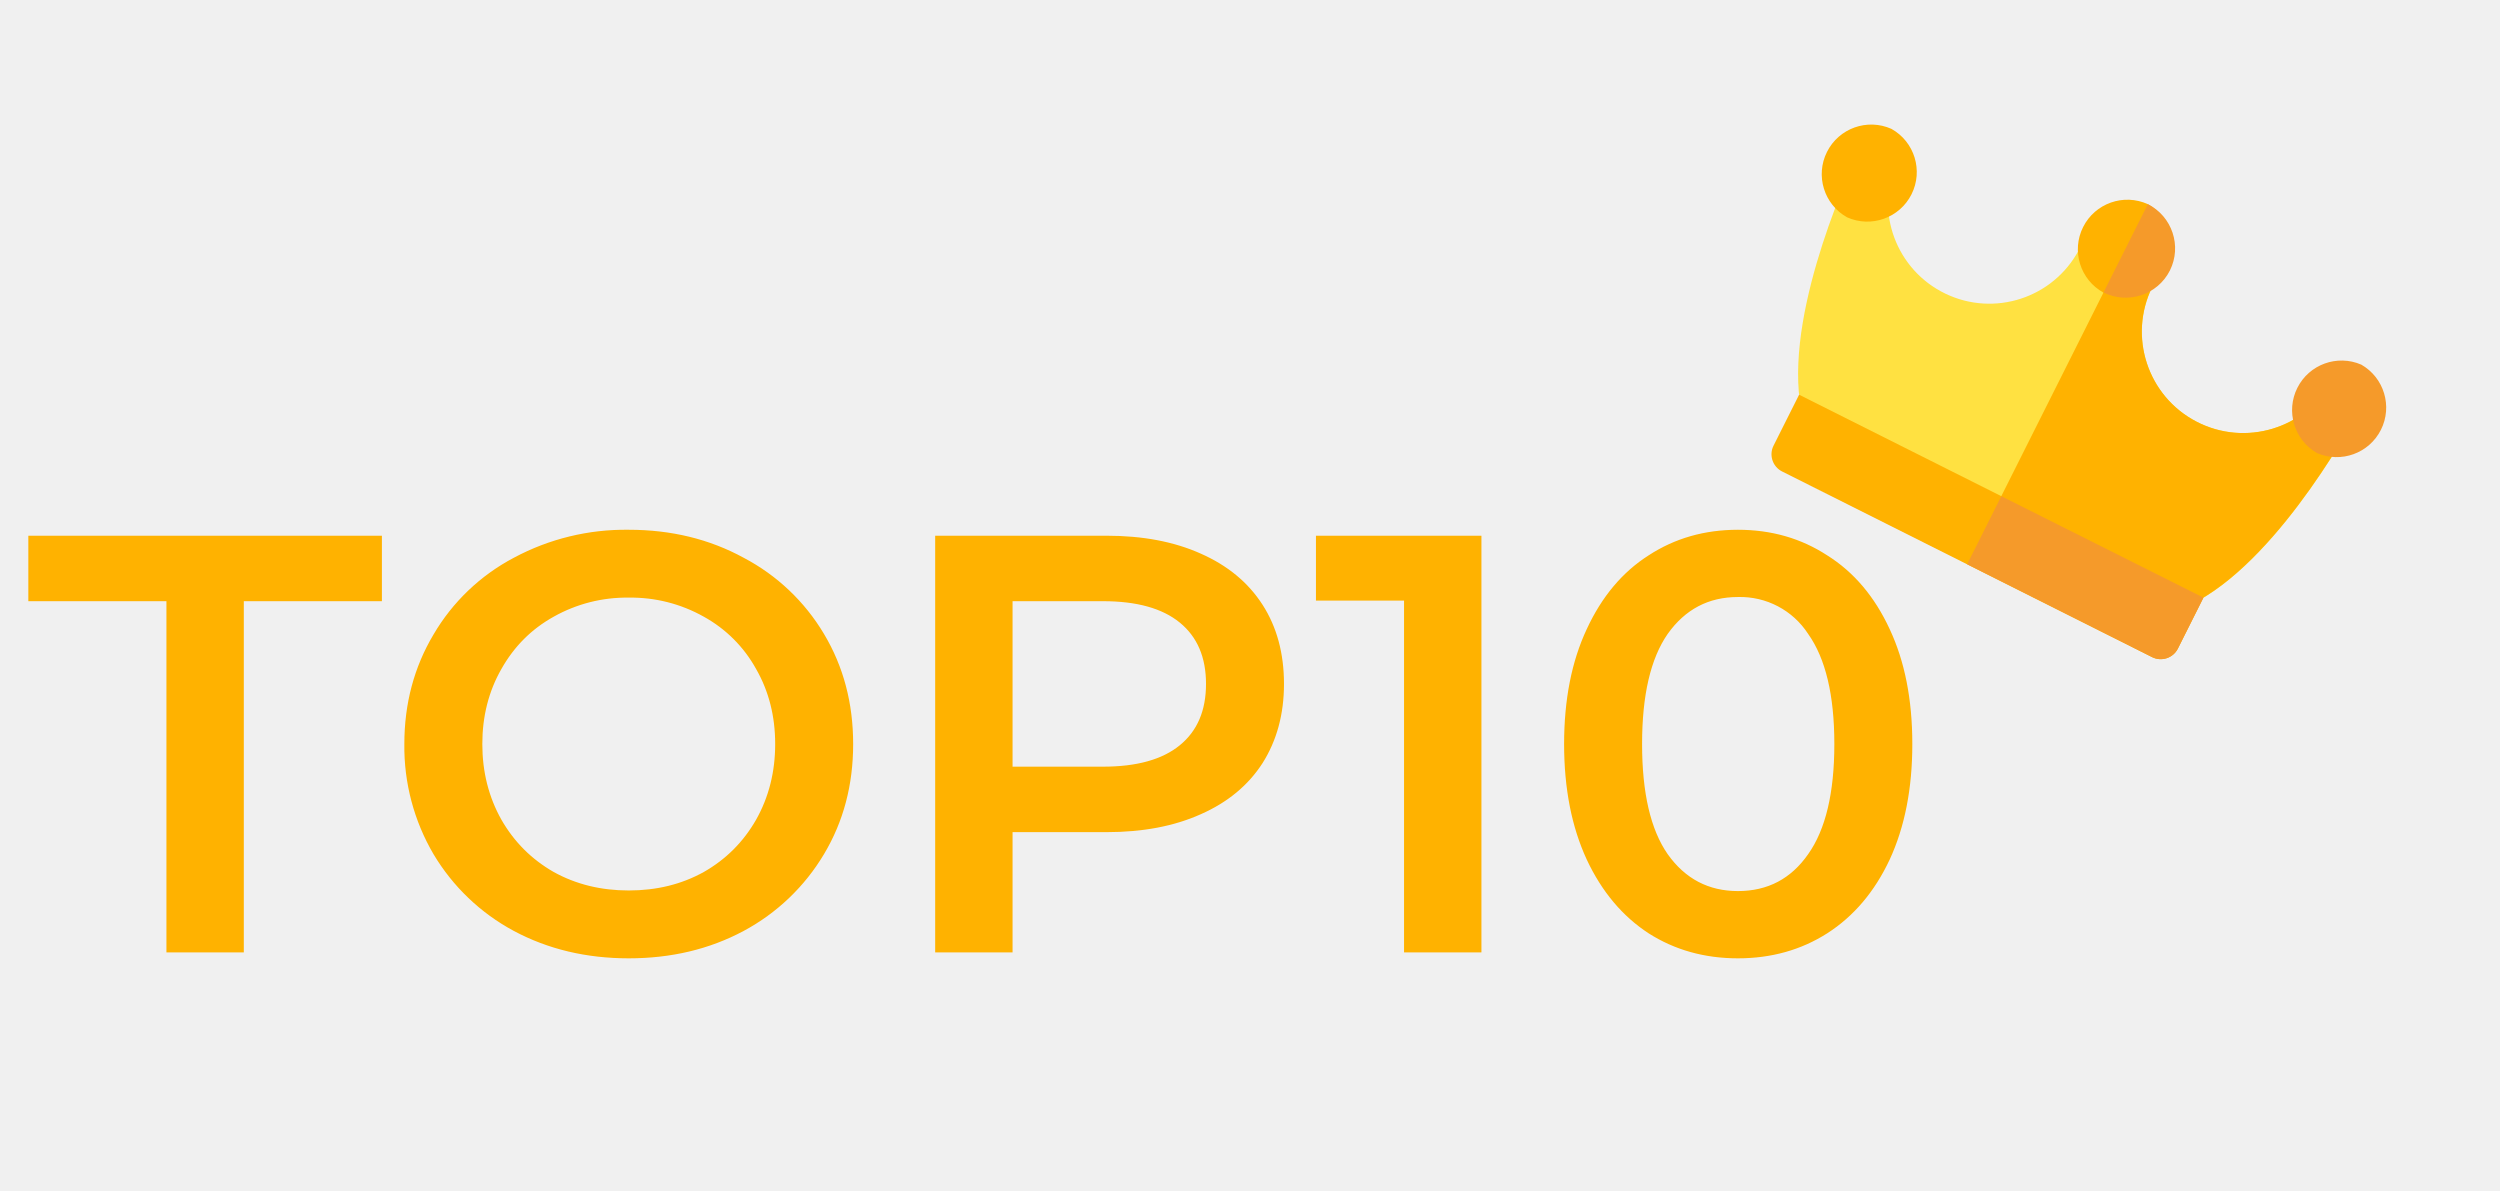
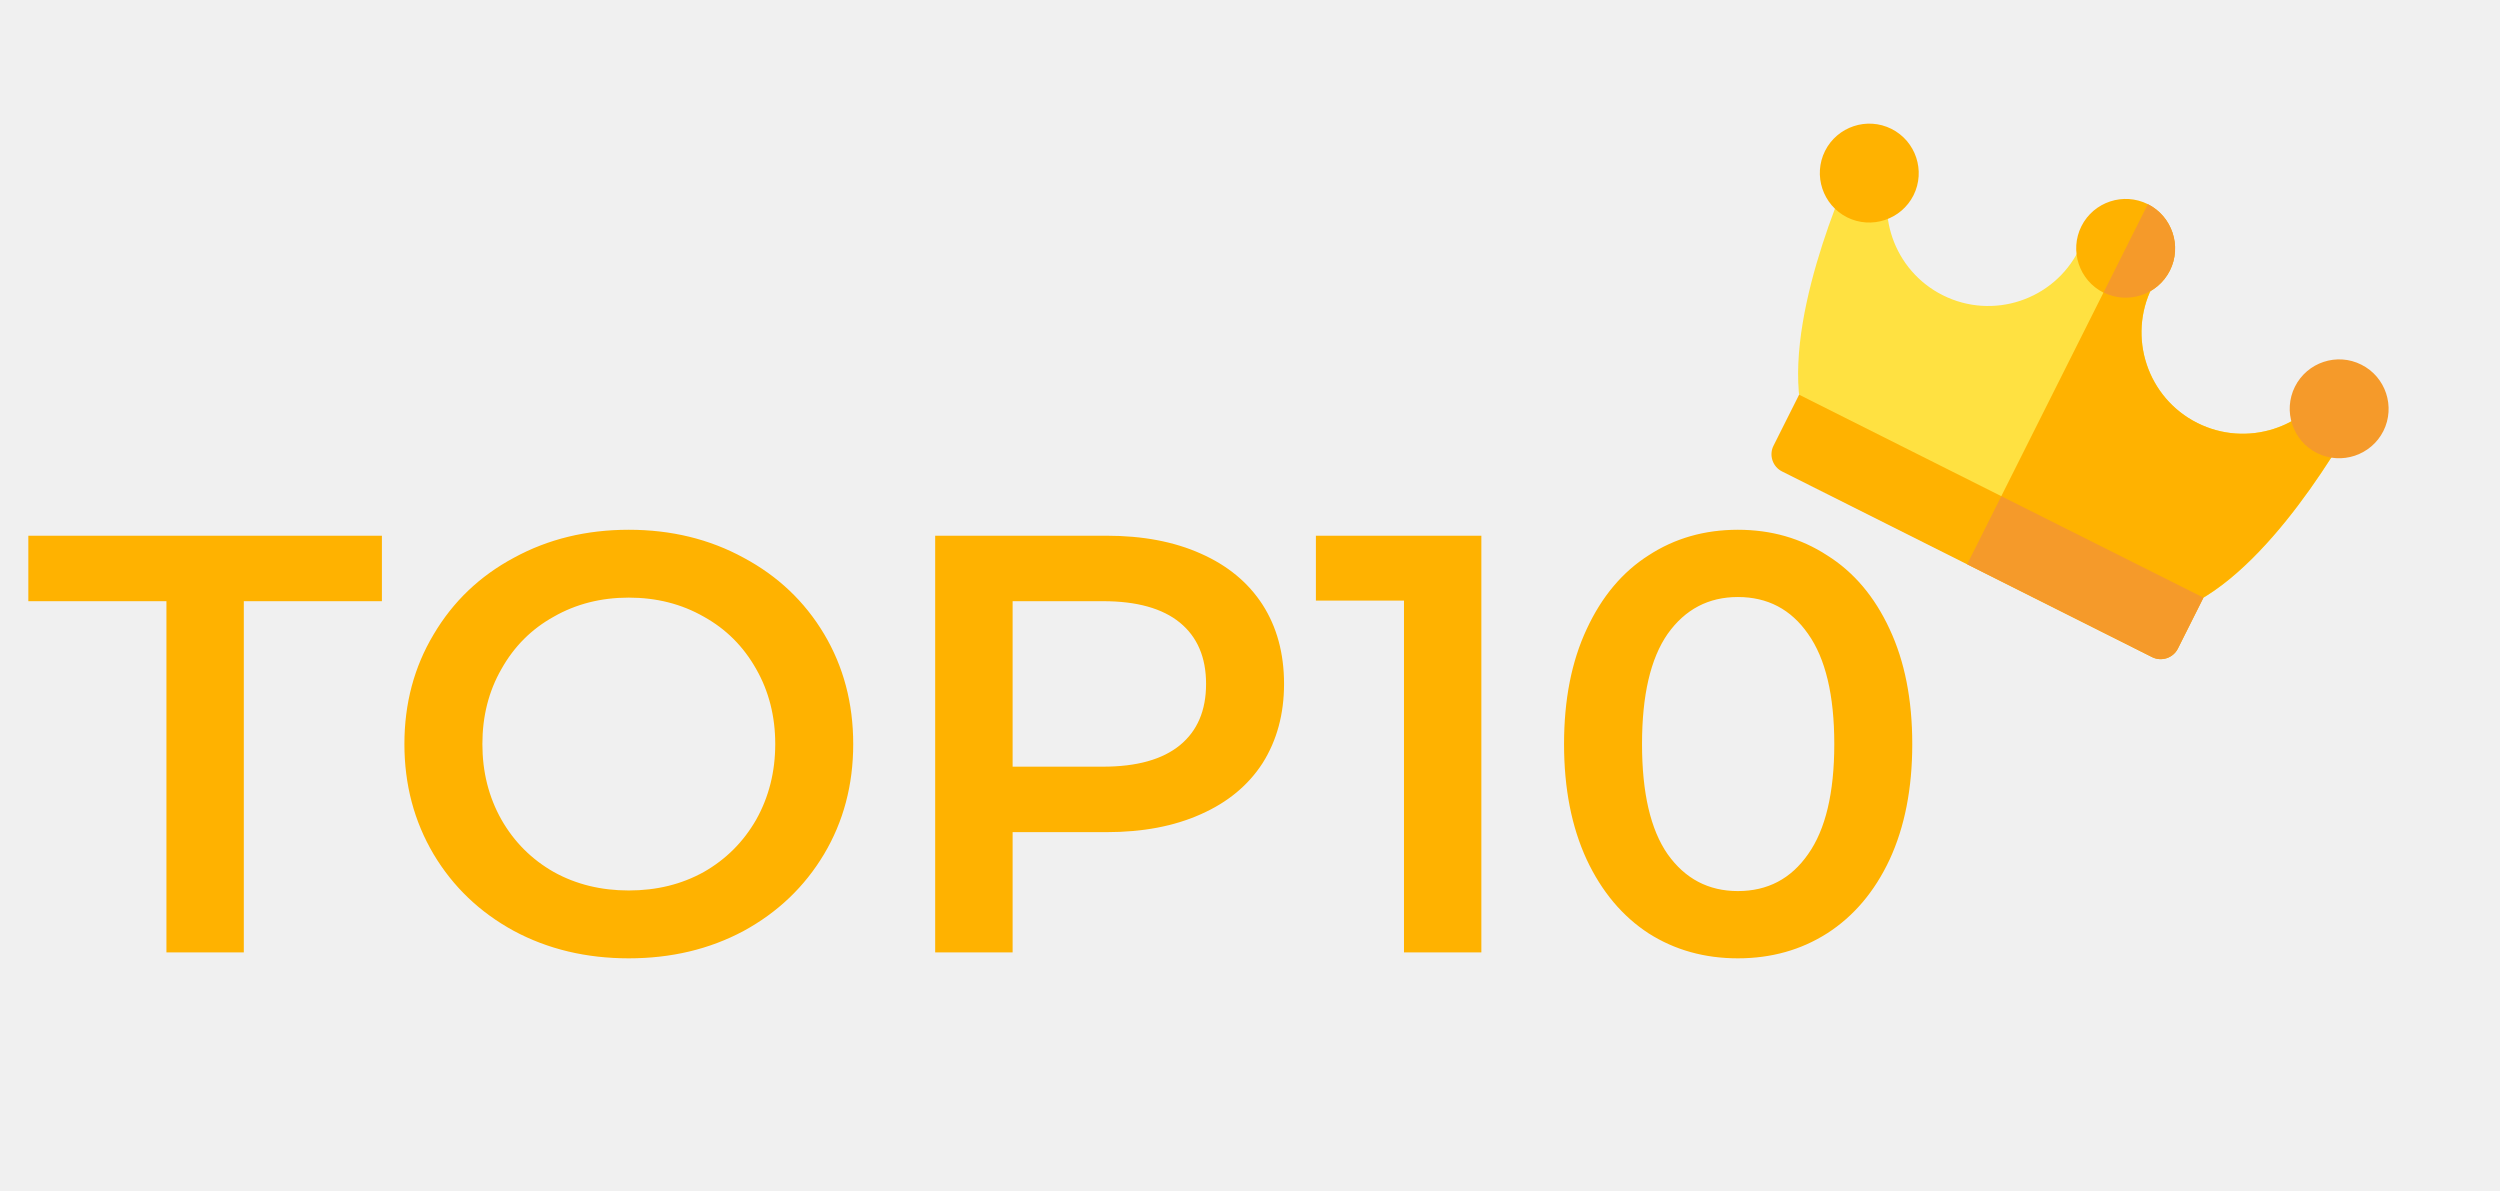
- <svg xmlns="http://www.w3.org/2000/svg" width="42" height="20" fill="none">
-   <path d="M2.796 10.1H.476V9h5.94v1.1h-2.32V16h-1.3v-5.9zm7.767 6c-.713 0-1.356-.153-1.93-.46a3.49 3.49 0 01-1.35-1.29 3.57 3.57 0 01-.49-1.85c0-.68.164-1.293.49-1.84a3.398 3.398 0 011.35-1.29 3.964 3.964 0 011.93-.47c.714 0 1.357.157 1.93.47a3.42 3.42 0 011.35 1.28c.327.547.49 1.163.49 1.85s-.163 1.303-.49 1.85a3.49 3.49 0 01-1.35 1.29c-.573.307-1.216.46-1.93.46zm0-1.14c.467 0 .887-.103 1.26-.31.374-.213.667-.507.88-.88.214-.38.32-.803.32-1.27 0-.467-.106-.887-.32-1.26a2.235 2.235 0 00-.88-.88 2.494 2.494 0 00-1.26-.32 2.5 2.5 0 00-1.26.32c-.373.207-.666.5-.88.88-.213.373-.32.793-.32 1.26 0 .467.107.89.32 1.27.214.373.507.667.88.88.374.207.794.31 1.26.31zM18.591 9c.607 0 1.134.1 1.58.3.454.2.8.487 1.04.86s.36.817.36 1.33c0 .507-.12.95-.36 1.33-.24.373-.586.66-1.04.86-.446.2-.973.3-1.58.3h-1.58V16h-1.3V9h2.88zm-.06 3.88c.567 0 .997-.12 1.29-.36.294-.24.44-.583.44-1.03 0-.447-.146-.79-.44-1.03-.293-.24-.723-.36-1.29-.36h-1.52v2.78h1.52zM24.888 9v7h-1.3v-5.91h-1.48V9h2.78zm4.309 7.1c-.56 0-1.06-.14-1.5-.42-.44-.287-.787-.7-1.04-1.24-.253-.547-.38-1.193-.38-1.94 0-.747.127-1.39.38-1.93.253-.547.6-.96 1.04-1.24.44-.287.94-.43 1.5-.43s1.06.143 1.5.43c.447.28.797.693 1.05 1.24.253.54.38 1.183.38 1.93 0 .747-.127 1.393-.38 1.94-.253.54-.603.953-1.05 1.24-.44.28-.94.42-1.5.42zm0-1.13c.5 0 .893-.207 1.18-.62.293-.413.44-1.03.44-1.85 0-.82-.147-1.437-.44-1.85a1.36 1.36 0 00-1.18-.62c-.493 0-.887.207-1.18.62-.287.413-.43 1.03-.43 1.85 0 .82.143 1.437.43 1.85.293.413.687.62 1.18.62z" fill="#FFB200" />
+ <svg xmlns="http://www.w3.org/2000/svg" width="42" height="20" viewBox="0 0 42 20" fill="none">
+   <path d="M2.796 10.1H0.476V9H6.416V10.1H4.096V16H2.796V10.1ZM10.563 16.1C9.85 16.1 9.207 15.947 8.634 15.64C8.06 15.327 7.61 14.897 7.284 14.35C6.957 13.797 6.794 13.18 6.794 12.5C6.794 11.82 6.957 11.207 7.284 10.66C7.61 10.107 8.06 9.677 8.634 9.37C9.207 9.057 9.85 8.9 10.563 8.9C11.277 8.9 11.92 9.057 12.493 9.37C13.067 9.677 13.517 10.103 13.844 10.65C14.17 11.197 14.334 11.813 14.334 12.5C14.334 13.187 14.17 13.803 13.844 14.35C13.517 14.897 13.067 15.327 12.493 15.64C11.92 15.947 11.277 16.1 10.563 16.1ZM10.563 14.96C11.03 14.96 11.45 14.857 11.823 14.65C12.197 14.437 12.49 14.143 12.704 13.77C12.917 13.39 13.024 12.967 13.024 12.5C13.024 12.033 12.917 11.613 12.704 11.24C12.49 10.86 12.197 10.567 11.823 10.36C11.45 10.147 11.03 10.04 10.563 10.04C10.097 10.04 9.677 10.147 9.304 10.36C8.93 10.567 8.637 10.86 8.424 11.24C8.21 11.613 8.104 12.033 8.104 12.5C8.104 12.967 8.21 13.39 8.424 13.77C8.637 14.143 8.93 14.437 9.304 14.65C9.677 14.857 10.097 14.96 10.563 14.96ZM18.591 9C19.198 9 19.725 9.1 20.172 9.3C20.625 9.5 20.971 9.787 21.212 10.16C21.451 10.533 21.572 10.977 21.572 11.49C21.572 11.997 21.451 12.44 21.212 12.82C20.971 13.193 20.625 13.48 20.172 13.68C19.725 13.88 19.198 13.98 18.591 13.98H17.012V16H15.711V9H18.591ZM18.532 12.88C19.098 12.88 19.528 12.76 19.822 12.52C20.115 12.28 20.262 11.937 20.262 11.49C20.262 11.043 20.115 10.7 19.822 10.46C19.528 10.22 19.098 10.1 18.532 10.1H17.012V12.88H18.532ZM24.887 9V16H23.587V10.09H22.107V9H24.887ZM29.196 16.1C28.636 16.1 28.136 15.96 27.696 15.68C27.256 15.393 26.909 14.98 26.656 14.44C26.403 13.893 26.276 13.247 26.276 12.5C26.276 11.753 26.403 11.11 26.656 10.57C26.909 10.023 27.256 9.61 27.696 9.33C28.136 9.043 28.636 8.9 29.196 8.9C29.756 8.9 30.256 9.043 30.696 9.33C31.143 9.61 31.493 10.023 31.746 10.57C31.999 11.11 32.126 11.753 32.126 12.5C32.126 13.247 31.999 13.893 31.746 14.44C31.493 14.98 31.143 15.393 30.696 15.68C30.256 15.96 29.756 16.1 29.196 16.1ZM29.196 14.97C29.696 14.97 30.089 14.763 30.376 14.35C30.669 13.937 30.816 13.32 30.816 12.5C30.816 11.68 30.669 11.063 30.376 10.65C30.089 10.237 29.696 10.03 29.196 10.03C28.703 10.03 28.309 10.237 28.016 10.65C27.729 11.063 27.586 11.68 27.586 12.5C27.586 13.32 27.729 13.937 28.016 14.35C28.309 14.763 28.703 14.97 29.196 14.97Z" fill="#FFB200" />
  <g clip-path="url(#clip0)">
    <g clip-path="url(#clip1)">
-       <path d="M36.63 10.097l-6.219-3.12a.327.327 0 01-.175-.245c-.216-1.613.882-3.958 1.05-4.306l.02-.04a.321.321 0 01.576.287l-.025.05a1.704 1.704 0 003.067 1.479.323.323 0 01.432-.144l.659.331c.158.08.222.274.143.432a1.703 1.703 0 003.02 1.573l.023-.046a.321.321 0 01.575.29l-.02.04c-.178.34-1.403 2.624-2.825 3.415a.328.328 0 01-.302.004z" fill="#FFE141" />
-       <path d="M39.633 6.204s-.002 0 0 0a.321.321 0 00-.43.142l-.025.047a1.703 1.703 0 01-3.02-1.573.323.323 0 00-.143-.431l-.33-.165-2.164 4.313 3.108 1.56a.326.326 0 00.301-.007c1.422-.79 2.646-3.073 2.825-3.415l.02-.04a.321.321 0 00-.142-.43z" fill="#FFB200" />
-       <path d="M36.084 3.43a.832.832 0 00-.746 1.486.832.832 0 00.745-1.486z" fill="#FFB200" />
-       <path d="M36.084 3.43l-.745 1.483c.41.206.91.04 1.116-.37a.832.832 0 00-.371-1.113z" fill="#F59A2A" />
-       <path d="M31.776 2.165a.832.832 0 00-.745 1.486.832.832 0 00.745-1.486z" fill="#FFB200" />
-       <path d="M39.67 6.126a.832.832 0 00-.745 1.485.832.832 0 00.745-1.485z" fill="#F59A2A" />
-       <path d="M36.156 11.04l-6.218-3.12a.323.323 0 01-.143-.432l.43-.857 6.793 3.409-.43.857a.323.323 0 01-.432.143z" fill="#FFB200" />
-       <path d="M33.048 9.48l3.108 1.56c.158.08.352.015.432-.143l.43-.857-3.396-1.704-.574 1.144z" fill="#F59A2A" />
+       <path d="M36.629 10.097L30.411 6.977C30.316 6.929 30.252 6.838 30.236 6.732C30.02 5.119 31.118 2.774 31.286 2.426C31.292 2.413 31.299 2.4 31.306 2.386C31.385 2.228 31.578 2.163 31.738 2.243C31.896 2.322 31.959 2.514 31.882 2.673C31.881 2.675 31.872 2.692 31.857 2.722C31.472 3.552 31.814 4.546 32.639 4.96C33.479 5.381 34.503 5.042 34.924 4.202C35.003 4.044 35.198 3.979 35.356 4.058L36.015 4.389C36.173 4.468 36.237 4.663 36.158 4.821C35.737 5.661 36.077 6.685 36.916 7.106C37.741 7.52 38.744 7.198 39.178 6.394C39.193 6.365 39.201 6.348 39.201 6.348C39.281 6.19 39.474 6.127 39.632 6.206C39.79 6.286 39.855 6.48 39.776 6.638C39.769 6.652 39.762 6.665 39.755 6.678C39.578 7.018 38.353 9.302 36.931 10.093C36.837 10.144 36.724 10.145 36.629 10.097Z" fill="#FFE141" />
+       <path d="M39.633 6.204C39.633 6.204 39.631 6.203 39.633 6.204C39.475 6.125 39.282 6.188 39.202 6.346C39.201 6.348 39.194 6.363 39.178 6.393C38.743 7.2 37.741 7.52 36.916 7.106C36.076 6.685 35.737 5.661 36.158 4.821C36.237 4.663 36.173 4.468 36.015 4.389L35.685 4.224L33.521 8.537L36.629 10.097C36.724 10.144 36.836 10.141 36.93 10.09C38.352 9.3 39.576 7.017 39.755 6.675C39.761 6.662 39.768 6.649 39.775 6.635C39.854 6.477 39.791 6.284 39.633 6.204Z" fill="#FFB200" />
+       <path d="M36.084 3.43C35.674 3.225 35.174 3.391 34.968 3.8C34.763 4.21 34.929 4.71 35.338 4.916C35.748 5.121 36.248 4.955 36.454 4.546C36.659 4.136 36.491 3.635 36.084 3.43Z" fill="#FFB200" />
+       <path d="M36.084 3.43L35.34 4.913C35.749 5.119 36.249 4.953 36.455 4.543C36.66 4.134 36.491 3.634 36.084 3.43Z" fill="#F59A2A" />
+       <path d="M31.776 2.165C31.367 1.96 30.867 2.126 30.661 2.535C30.456 2.945 30.622 3.445 31.031 3.651C31.441 3.856 31.941 3.69 32.147 3.281C32.352 2.871 32.186 2.371 31.776 2.165Z" fill="#FFB200" />
+       <path d="M39.67 6.126C39.261 5.92 38.761 6.086 38.555 6.496C38.35 6.905 38.516 7.406 38.925 7.611C39.335 7.816 39.835 7.65 40.041 7.241C40.246 6.832 40.08 6.331 39.67 6.126Z" fill="#F59A2A" />
+       <path d="M36.156 11.04L29.938 7.92C29.78 7.841 29.715 7.646 29.795 7.488L30.225 6.631L37.018 10.04L36.588 10.897C36.508 11.055 36.314 11.119 36.156 11.04Z" fill="#FFB200" />
+       <path d="M33.048 9.48L36.156 11.04C36.314 11.119 36.508 11.055 36.588 10.897L37.018 10.04L33.622 8.336L33.048 9.48Z" fill="#F59A2A" />
    </g>
  </g>
  <defs>
    <clipPath id="clip0">
-       <path fill="#fff" transform="rotate(26.645 15.967 67.426)" d="M0 0h11v11H0z" />
+       <rect width="11" height="11" fill="white" transform="translate(31.9331) rotate(26.6448)" />
    </clipPath>
    <clipPath id="clip1">
-       <path fill="#fff" transform="rotate(26.645 15.967 67.426)" d="M0 0h11v11H0z" />
+       <rect width="11" height="11" fill="white" transform="translate(31.9331) rotate(26.6448)" />
    </clipPath>
  </defs>
</svg>
